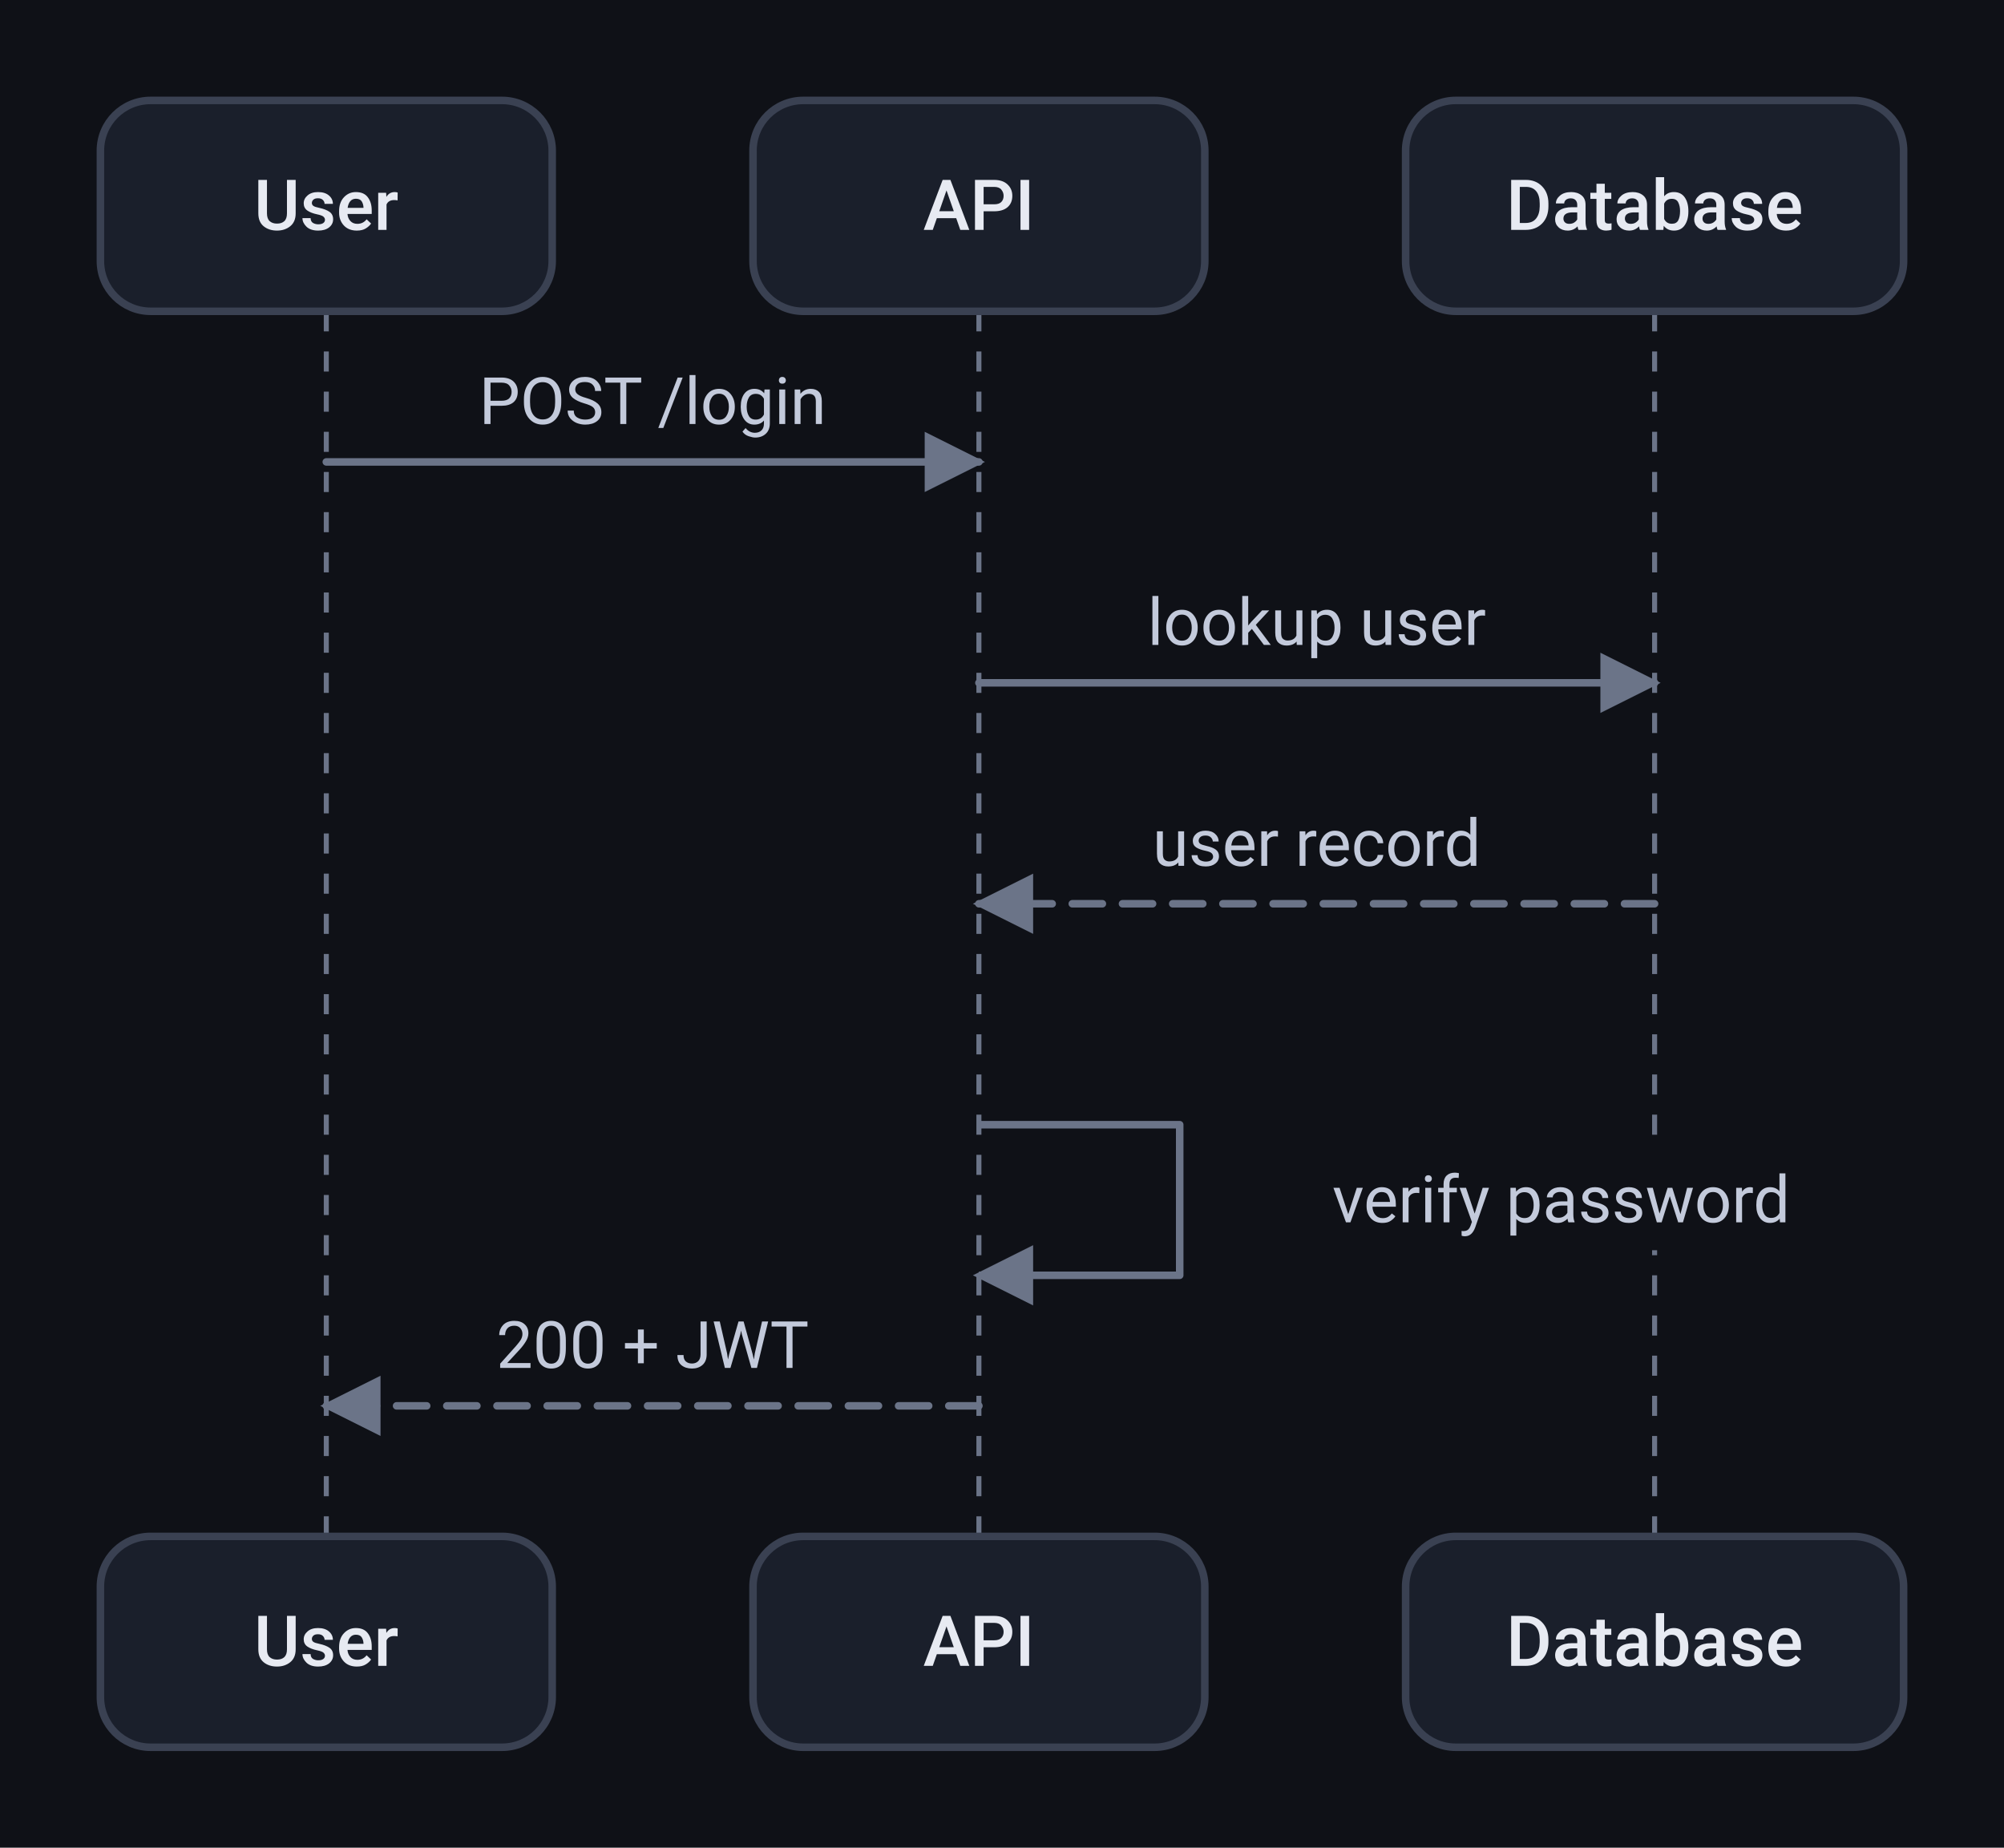
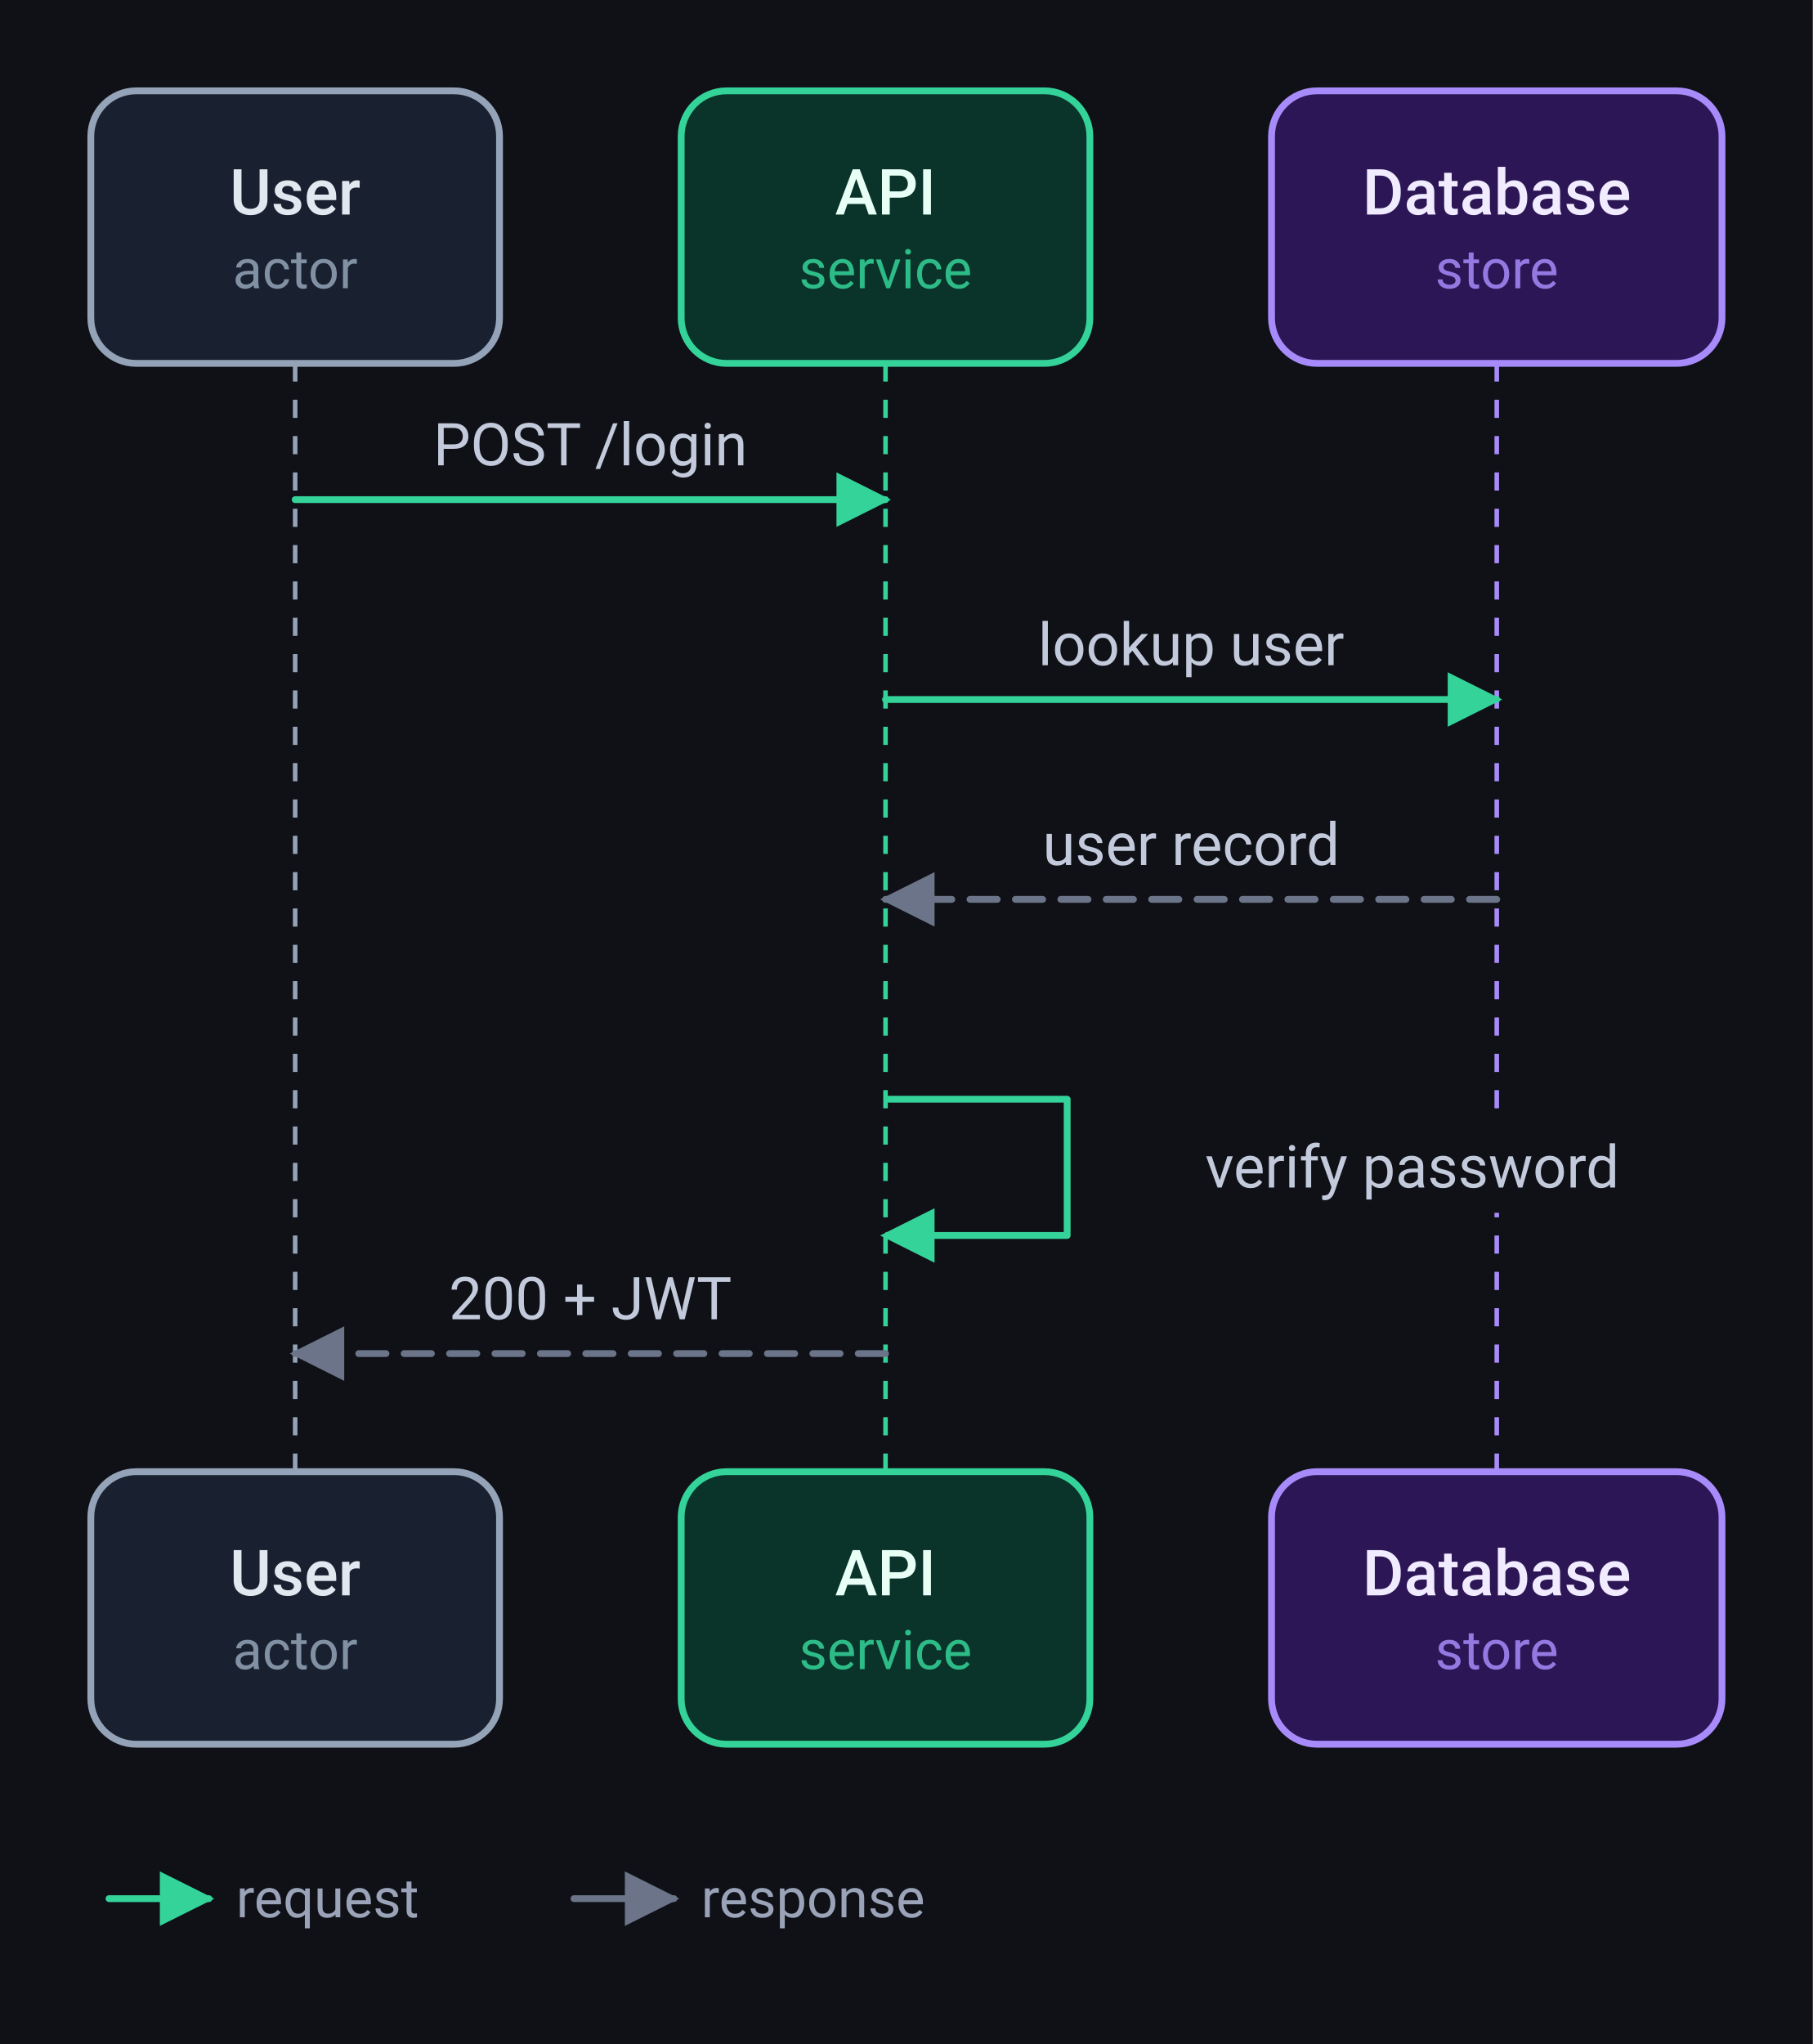
- <svg xmlns="http://www.w3.org/2000/svg" width="399.2" height="368" viewBox="4 4 399.2 368" font-family="system-ui, -apple-system, &quot;Segoe UI&quot;, Roboto, Helvetica, Arial, sans-serif">
+ <svg xmlns="http://www.w3.org/2000/svg" width="399.2" height="450" viewBox="4 4 399.2 450" font-family="system-ui, -apple-system, &quot;Segoe UI&quot;, Roboto, Helvetica, Arial, sans-serif">
  <defs>
    <marker id="vnm-arrow" viewBox="0 0 10 10" refX="9" refY="5" markerWidth="8" markerHeight="8" orient="auto">
      <path d="M0 0 L10 5 L0 10 z" fill="#6b7488" />
    </marker>
+     <marker id="vnm-arrow-request" viewBox="0 0 10 10" refX="9" refY="5" markerWidth="8" markerHeight="8" orient="auto">
+       <path d="M0 0 L10 5 L0 10 z" fill="#34d399" />
+     </marker>
+     <marker id="vnm-arrow-response" viewBox="0 0 10 10" refX="9" refY="5" markerWidth="8" markerHeight="8" orient="auto">
+       <path d="M0 0 L10 5 L0 10 z" fill="#6b7488" />
+     </marker>
+     <marker id="vnm-arrow-cache" viewBox="0 0 10 10" refX="9" refY="5" markerWidth="8" markerHeight="8" orient="auto">
+       <path d="M0 0 L10 5 L0 10 z" fill="#a78bfa" />
+     </marker>
+     <marker id="vnm-arrow-async" viewBox="0 0 10 10" refX="9" refY="5" markerWidth="8" markerHeight="8" orient="auto">
+       <path d="M0 0 L10 5 L0 10 z" fill="#fb923c" />
+     </marker>
+     <marker id="vnm-arrow-exception" viewBox="0 0 10 10" refX="9" refY="5" markerWidth="8" markerHeight="8" orient="auto">
+       <path d="M0 0 L10 5 L0 10 z" fill="#e06a66" />
+     </marker>
  </defs>
-   <rect x="4" y="4" width="399.2" height="368" fill="#0f1117" />
-   <line x1="69" y1="66" x2="69" y2="310" stroke="#6b7488" stroke-width="1" stroke-dasharray="4 4" />
-   <line x1="199" y1="66" x2="199" y2="310" stroke="#6b7488" stroke-width="1" stroke-dasharray="4 4" />
-   <line x1="333.6" y1="66" x2="333.6" y2="310" stroke="#6b7488" stroke-width="1" stroke-dasharray="4 4" />
-   <line x1="69" y1="96" x2="199" y2="96" stroke="#6b7488" stroke-width="1.5" stroke-linecap="round" marker-end="url(#vnm-arrow)" />
-   <rect x="84.8" y="74" width="98.4" height="20" rx="4" fill="#0f1117" />
-   <text x="134" y="84" fill="#c3cadb" font-size="13" text-anchor="middle" dominant-baseline="central">POST /login</text>
-   <line x1="199" y1="140" x2="333.6" y2="140" stroke="#6b7488" stroke-width="1.5" stroke-linecap="round" marker-end="url(#vnm-arrow)" />
-   <rect x="217.1" y="118" width="98.4" height="20" rx="4" fill="#0f1117" />
-   <text x="266.3" y="128" fill="#c3cadb" font-size="13" text-anchor="middle" dominant-baseline="central">lookup user</text>
-   <line x1="333.6" y1="184" x2="199" y2="184" stroke="#6b7488" stroke-width="1.5" stroke-linecap="round" stroke-dasharray="6 4" marker-end="url(#vnm-arrow)" />
-   <rect x="217.1" y="162" width="98.4" height="20" rx="4" fill="#0f1117" />
-   <text x="266.3" y="172" fill="#c3cadb" font-size="13" text-anchor="middle" dominant-baseline="central">user record</text>
-   <path d="M 199 228 L 239 228 L 239 258 L 199 258" fill="none" stroke="#6b7488" stroke-width="1.5" stroke-linejoin="round" marker-end="url(#vnm-arrow)" />
-   <rect x="249" y="233" width="132" height="20" rx="4" fill="#0f1117" />
-   <text x="315" y="243" fill="#c3cadb" font-size="13" text-anchor="middle" dominant-baseline="central">verify password</text>
-   <line x1="199" y1="284" x2="69" y2="284" stroke="#6b7488" stroke-width="1.5" stroke-linecap="round" stroke-dasharray="6 4" marker-end="url(#vnm-arrow)" />
-   <rect x="93.2" y="262" width="81.6" height="20" rx="4" fill="#0f1117" />
-   <text x="134" y="272" fill="#c3cadb" font-size="13" text-anchor="middle" dominant-baseline="central">200 + JWT</text>
+   <rect x="4" y="4" width="399.2" height="450" fill="#0f1117" />
+   <line x1="69" y1="84" x2="69" y2="328" stroke="#94a3b8" stroke-width="1" stroke-dasharray="4 4" />
+   <line x1="199" y1="84" x2="199" y2="328" stroke="#34d399" stroke-width="1" stroke-dasharray="4 4" />
+   <line x1="333.6" y1="84" x2="333.6" y2="328" stroke="#a78bfa" stroke-width="1" stroke-dasharray="4 4" />
+   <line x1="69" y1="114" x2="199" y2="114" stroke="#34d399" stroke-width="1.5" stroke-linecap="round" marker-end="url(#vnm-arrow-request)" />
+   <rect x="84.8" y="92" width="98.4" height="20" rx="4" fill="#0f1117" />
+   <text x="134" y="102" fill="#c3cadb" font-size="13" text-anchor="middle" dominant-baseline="central">POST /login</text>
+   <line x1="199" y1="158" x2="333.6" y2="158" stroke="#34d399" stroke-width="1.5" stroke-linecap="round" marker-end="url(#vnm-arrow-request)" />
+   <rect x="217.1" y="136" width="98.4" height="20" rx="4" fill="#0f1117" />
+   <text x="266.3" y="146" fill="#c3cadb" font-size="13" text-anchor="middle" dominant-baseline="central">lookup user</text>
+   <line x1="333.6" y1="202" x2="199" y2="202" stroke="#6b7488" stroke-width="1.5" stroke-linecap="round" stroke-dasharray="6 4" marker-end="url(#vnm-arrow-response)" />
+   <rect x="217.1" y="180" width="98.4" height="20" rx="4" fill="#0f1117" />
+   <text x="266.3" y="190" fill="#c3cadb" font-size="13" text-anchor="middle" dominant-baseline="central">user record</text>
+   <path d="M 199 246 L 239 246 L 239 276 L 199 276" fill="none" stroke="#34d399" stroke-width="1.5" stroke-linejoin="round" marker-end="url(#vnm-arrow-request)" />
+   <rect x="249" y="251" width="132" height="20" rx="4" fill="#0f1117" />
+   <text x="315" y="261" fill="#c3cadb" font-size="13" text-anchor="middle" dominant-baseline="central">verify password</text>
+   <line x1="199" y1="302" x2="69" y2="302" stroke="#6b7488" stroke-width="1.5" stroke-linecap="round" stroke-dasharray="6 4" marker-end="url(#vnm-arrow-response)" />
+   <rect x="93.2" y="280" width="81.6" height="20" rx="4" fill="#0f1117" />
+   <text x="134" y="290" fill="#c3cadb" font-size="13" text-anchor="middle" dominant-baseline="central">200 + JWT</text>
  <g>
-     <rect x="24" y="24" width="90" height="42" rx="10" fill="#1a1f2b" stroke="#3a4152" stroke-width="1.5" />
-     <text x="69" y="45" fill="#e7eaf2" font-size="14" font-weight="500" text-anchor="middle" dominant-baseline="central">User</text>
+     <rect x="24" y="24" width="90" height="60" rx="10" fill="rgba(30,41,59,0.7)" stroke="#94a3b8" stroke-width="1.5" />
+     <text x="69" y="46.44" fill="#e2e8f0" font-size="14" font-weight="500" text-anchor="middle" dominant-baseline="central">User</text>
+     <text x="69" y="63.36" fill="#94a3b8" font-size="12" text-anchor="middle" dominant-baseline="central" opacity="0.85">actor</text>
  </g>
  <g>
-     <rect x="24" y="310" width="90" height="42" rx="10" fill="#1a1f2b" stroke="#3a4152" stroke-width="1.5" />
-     <text x="69" y="331" fill="#e7eaf2" font-size="14" font-weight="500" text-anchor="middle" dominant-baseline="central">User</text>
+     <rect x="24" y="328" width="90" height="60" rx="10" fill="rgba(30,41,59,0.7)" stroke="#94a3b8" stroke-width="1.5" />
+     <text x="69" y="350.44" fill="#e2e8f0" font-size="14" font-weight="500" text-anchor="middle" dominant-baseline="central">User</text>
+     <text x="69" y="367.36" fill="#94a3b8" font-size="12" text-anchor="middle" dominant-baseline="central" opacity="0.85">actor</text>
  </g>
  <g>
-     <rect x="154" y="24" width="90" height="42" rx="10" fill="#1a1f2b" stroke="#3a4152" stroke-width="1.5" />
-     <text x="199" y="45" fill="#e7eaf2" font-size="14" font-weight="500" text-anchor="middle" dominant-baseline="central">API</text>
+     <rect x="154" y="24" width="90" height="60" rx="10" fill="rgba(6,78,59,0.55)" stroke="#34d399" stroke-width="1.5" />
+     <text x="199" y="46.44" fill="#e7fff4" font-size="14" font-weight="500" text-anchor="middle" dominant-baseline="central">API</text>
+     <text x="199" y="63.36" fill="#34d399" font-size="12" text-anchor="middle" dominant-baseline="central" opacity="0.85">service</text>
  </g>
  <g>
-     <rect x="154" y="310" width="90" height="42" rx="10" fill="#1a1f2b" stroke="#3a4152" stroke-width="1.5" />
-     <text x="199" y="331" fill="#e7eaf2" font-size="14" font-weight="500" text-anchor="middle" dominant-baseline="central">API</text>
+     <rect x="154" y="328" width="90" height="60" rx="10" fill="rgba(6,78,59,0.55)" stroke="#34d399" stroke-width="1.5" />
+     <text x="199" y="350.44" fill="#e7fff4" font-size="14" font-weight="500" text-anchor="middle" dominant-baseline="central">API</text>
+     <text x="199" y="367.36" fill="#34d399" font-size="12" text-anchor="middle" dominant-baseline="central" opacity="0.85">service</text>
  </g>
  <g>
-     <rect x="284" y="24" width="99.2" height="42" rx="10" fill="#1a1f2b" stroke="#3a4152" stroke-width="1.5" />
-     <text x="333.6" y="45" fill="#e7eaf2" font-size="14" font-weight="500" text-anchor="middle" dominant-baseline="central">Database</text>
+     <rect x="284" y="24" width="99.2" height="60" rx="10" fill="rgba(76,29,149,0.5)" stroke="#a78bfa" stroke-width="1.5" />
+     <text x="333.6" y="46.44" fill="#f1ebff" font-size="14" font-weight="500" text-anchor="middle" dominant-baseline="central">Database</text>
+     <text x="333.6" y="63.36" fill="#a78bfa" font-size="12" text-anchor="middle" dominant-baseline="central" opacity="0.85">store</text>
  </g>
  <g>
-     <rect x="284" y="310" width="99.2" height="42" rx="10" fill="#1a1f2b" stroke="#3a4152" stroke-width="1.5" />
-     <text x="333.6" y="331" fill="#e7eaf2" font-size="14" font-weight="500" text-anchor="middle" dominant-baseline="central">Database</text>
+     <rect x="284" y="328" width="99.2" height="60" rx="10" fill="rgba(76,29,149,0.5)" stroke="#a78bfa" stroke-width="1.5" />
+     <text x="333.6" y="350.44" fill="#f1ebff" font-size="14" font-weight="500" text-anchor="middle" dominant-baseline="central">Database</text>
+     <text x="333.6" y="367.36" fill="#a78bfa" font-size="12" text-anchor="middle" dominant-baseline="central" opacity="0.85">store</text>
+   </g>
+   <g>
+     <line x1="28" y1="422" x2="50" y2="422" stroke="#34d399" stroke-width="1.5" stroke-linecap="round" marker-end="url(#vnm-arrow-request)" />
+     <text x="56" y="422" fill="#9aa3b8" font-size="12" dominant-baseline="central">request</text>
+     <line x1="130.4" y1="422" x2="152.4" y2="422" stroke="#6b7488" stroke-width="1.5" stroke-linecap="round" marker-end="url(#vnm-arrow-response)" />
+     <text x="158.4" y="422" fill="#9aa3b8" font-size="12" dominant-baseline="central">response</text>
  </g>
</svg>
